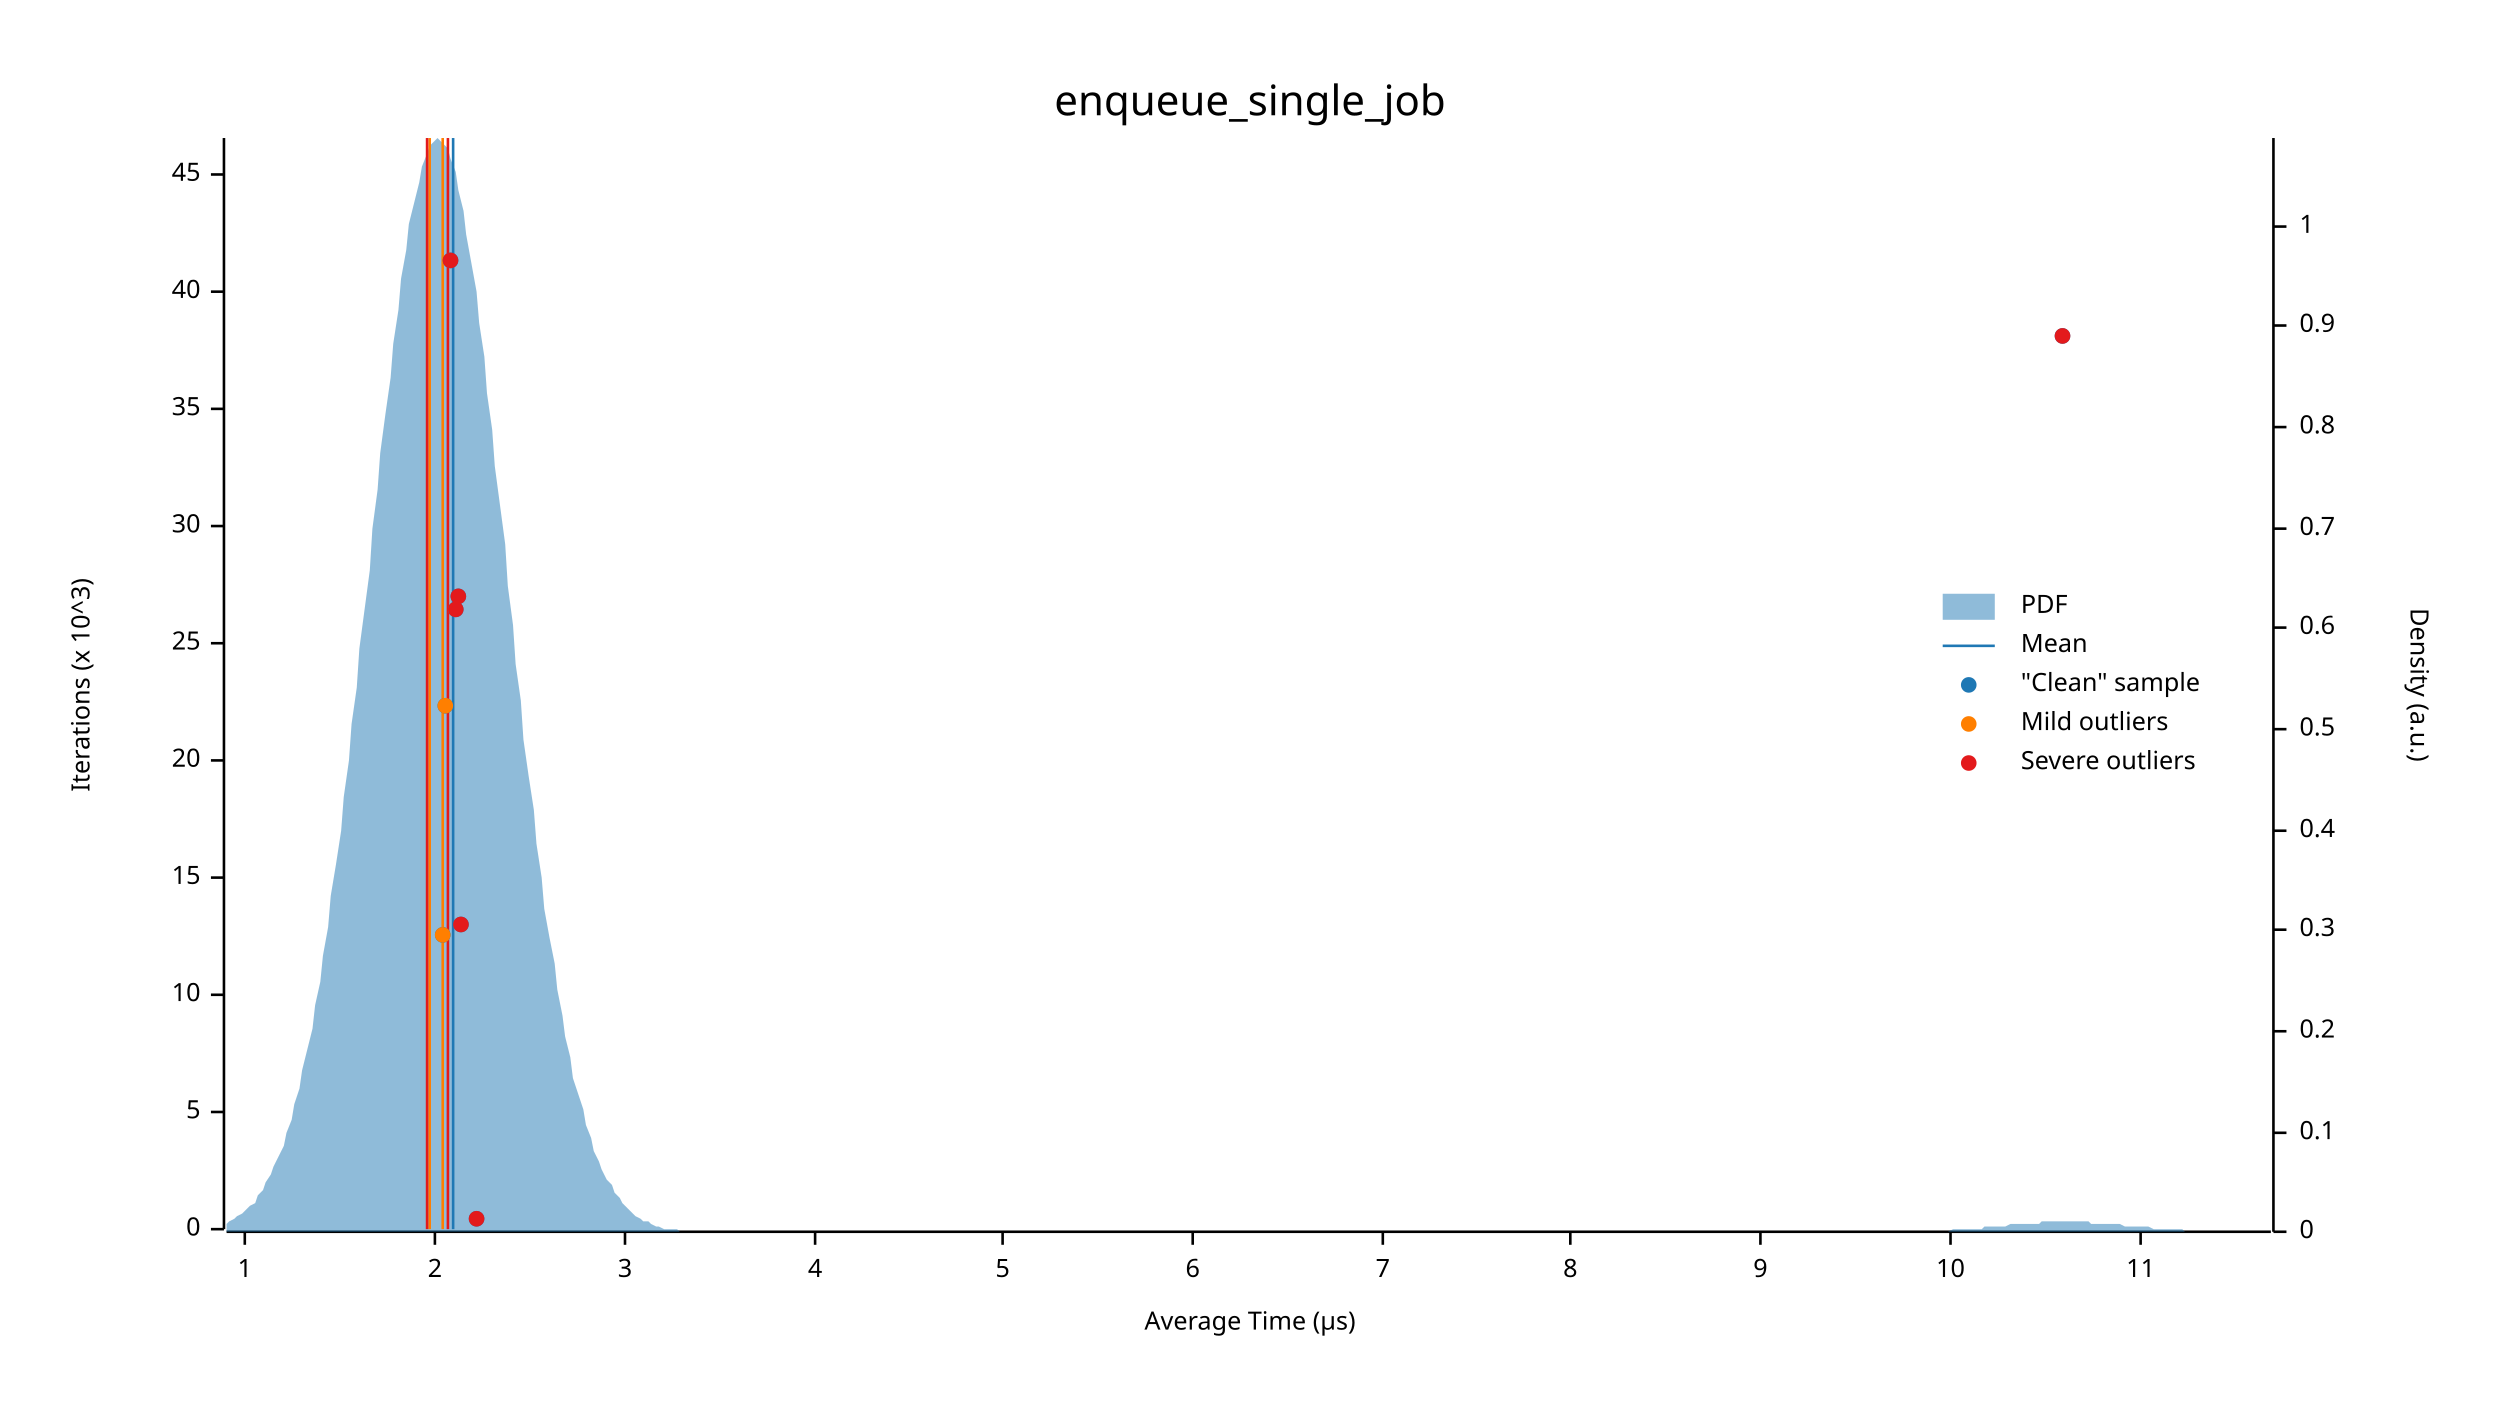
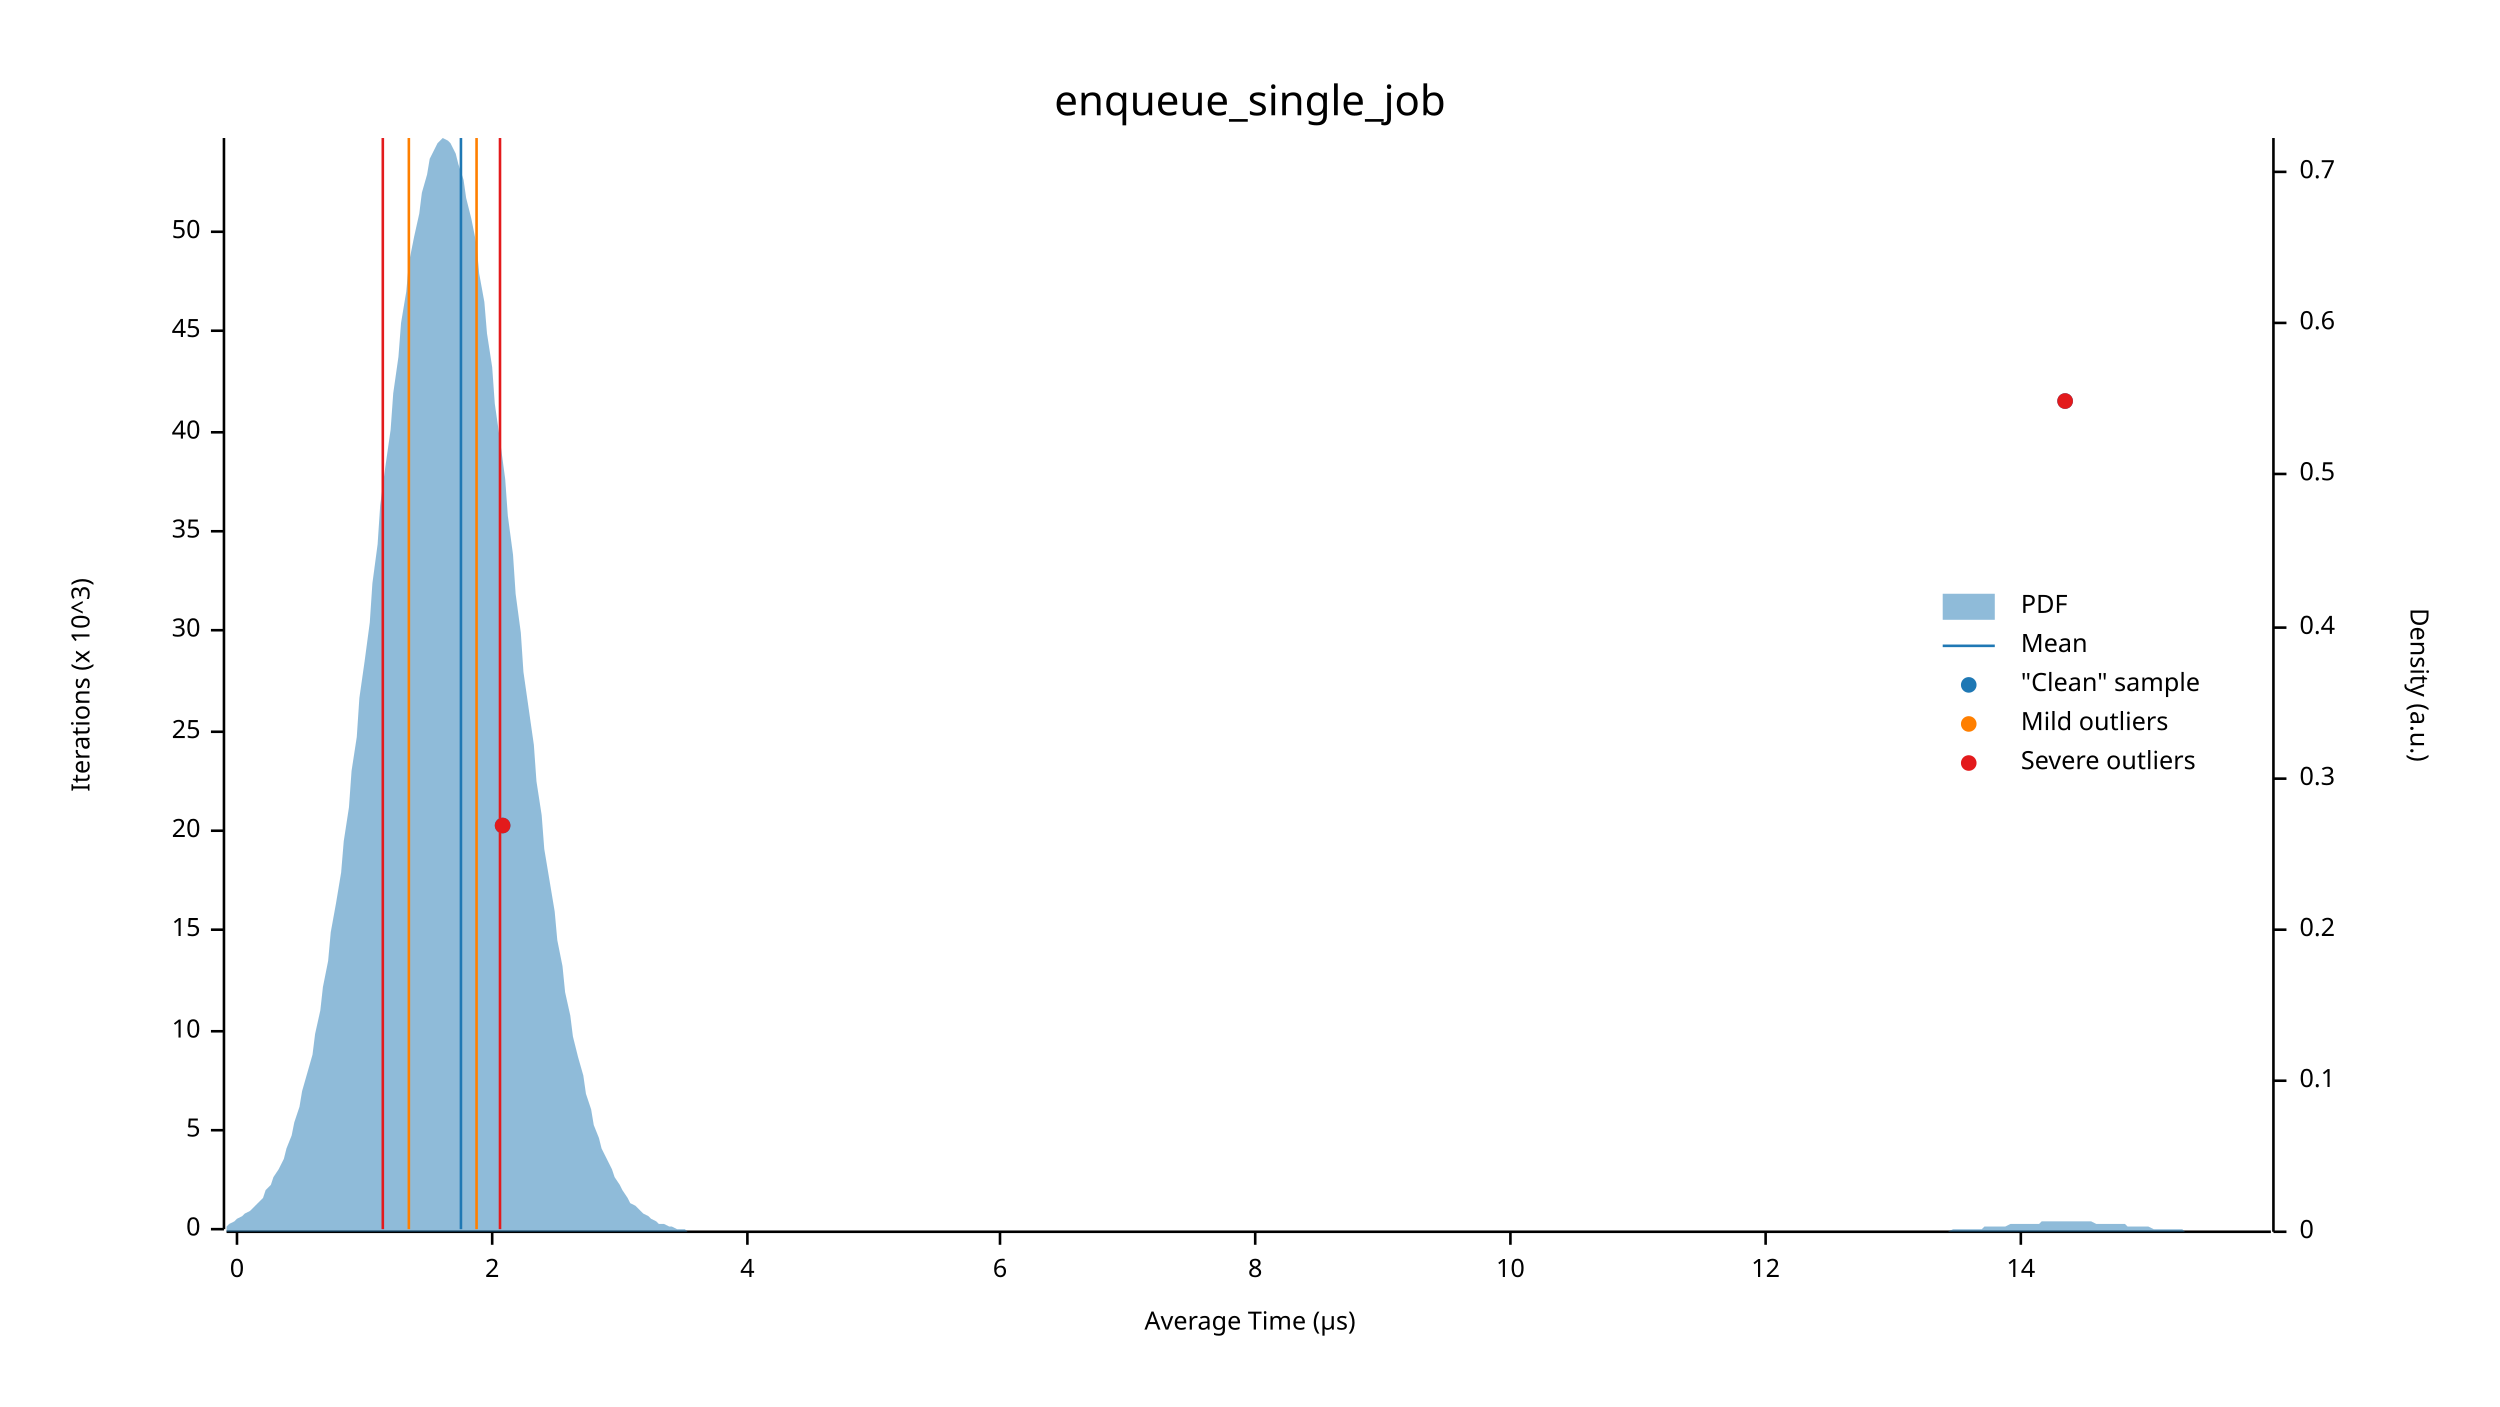
<svg xmlns="http://www.w3.org/2000/svg" width="960" height="540" viewBox="0 0 960 540">
  <text x="480" y="32" dy="0.76em" text-anchor="middle" font-family="sans-serif" font-size="16.129" opacity="1" fill="#000000">
enqueue_single_job
</text>
  <text x="27" y="263" dy="0.76em" text-anchor="middle" font-family="sans-serif" font-size="9.677" opacity="1" fill="#000000" transform="rotate(270, 27, 263)">
Iterations (x 10^3)
</text>
  <text x="480" y="513" dy="-0.5ex" text-anchor="middle" font-family="sans-serif" font-size="9.677" opacity="1" fill="#000000">
Average Time (µs)
</text>
  <polyline fill="none" opacity="1" stroke="#000000" stroke-width="1" points="86,53 86,472 " />
  <text x="77" y="472" dy="0.5ex" text-anchor="end" font-family="sans-serif" font-size="9.677" opacity="1" fill="#000000">
0
</text>
  <polyline fill="none" opacity="1" stroke="#000000" stroke-width="1" points="81,472 86,472 " />
-   <text x="77" y="427" dy="0.5ex" text-anchor="end" font-family="sans-serif" font-size="9.677" opacity="1" fill="#000000">
+   <text x="77" y="434" dy="0.5ex" text-anchor="end" font-family="sans-serif" font-size="9.677" opacity="1" fill="#000000">
5
</text>
-   <polyline fill="none" opacity="1" stroke="#000000" stroke-width="1" points="81,427 86,427 " />
-   <text x="77" y="382" dy="0.5ex" text-anchor="end" font-family="sans-serif" font-size="9.677" opacity="1" fill="#000000">
+   <polyline fill="none" opacity="1" stroke="#000000" stroke-width="1" points="81,434 86,434 " />
+   <text x="77" y="396" dy="0.5ex" text-anchor="end" font-family="sans-serif" font-size="9.677" opacity="1" fill="#000000">
10
</text>
-   <polyline fill="none" opacity="1" stroke="#000000" stroke-width="1" points="81,382 86,382 " />
-   <text x="77" y="337" dy="0.5ex" text-anchor="end" font-family="sans-serif" font-size="9.677" opacity="1" fill="#000000">
+   <polyline fill="none" opacity="1" stroke="#000000" stroke-width="1" points="81,396 86,396 " />
+   <text x="77" y="357" dy="0.5ex" text-anchor="end" font-family="sans-serif" font-size="9.677" opacity="1" fill="#000000">
15
</text>
-   <polyline fill="none" opacity="1" stroke="#000000" stroke-width="1" points="81,337 86,337 " />
-   <text x="77" y="292" dy="0.5ex" text-anchor="end" font-family="sans-serif" font-size="9.677" opacity="1" fill="#000000">
+   <polyline fill="none" opacity="1" stroke="#000000" stroke-width="1" points="81,357 86,357 " />
+   <text x="77" y="319" dy="0.5ex" text-anchor="end" font-family="sans-serif" font-size="9.677" opacity="1" fill="#000000">
20
</text>
-   <polyline fill="none" opacity="1" stroke="#000000" stroke-width="1" points="81,292 86,292 " />
-   <text x="77" y="247" dy="0.5ex" text-anchor="end" font-family="sans-serif" font-size="9.677" opacity="1" fill="#000000">
+   <polyline fill="none" opacity="1" stroke="#000000" stroke-width="1" points="81,319 86,319 " />
+   <text x="77" y="281" dy="0.5ex" text-anchor="end" font-family="sans-serif" font-size="9.677" opacity="1" fill="#000000">
25
</text>
-   <polyline fill="none" opacity="1" stroke="#000000" stroke-width="1" points="81,247 86,247 " />
-   <text x="77" y="202" dy="0.5ex" text-anchor="end" font-family="sans-serif" font-size="9.677" opacity="1" fill="#000000">
+   <polyline fill="none" opacity="1" stroke="#000000" stroke-width="1" points="81,281 86,281 " />
+   <text x="77" y="242" dy="0.5ex" text-anchor="end" font-family="sans-serif" font-size="9.677" opacity="1" fill="#000000">
30
</text>
-   <polyline fill="none" opacity="1" stroke="#000000" stroke-width="1" points="81,202 86,202 " />
-   <text x="77" y="157" dy="0.5ex" text-anchor="end" font-family="sans-serif" font-size="9.677" opacity="1" fill="#000000">
+   <polyline fill="none" opacity="1" stroke="#000000" stroke-width="1" points="81,242 86,242 " />
+   <text x="77" y="204" dy="0.5ex" text-anchor="end" font-family="sans-serif" font-size="9.677" opacity="1" fill="#000000">
35
</text>
-   <polyline fill="none" opacity="1" stroke="#000000" stroke-width="1" points="81,157 86,157 " />
-   <text x="77" y="112" dy="0.5ex" text-anchor="end" font-family="sans-serif" font-size="9.677" opacity="1" fill="#000000">
+   <polyline fill="none" opacity="1" stroke="#000000" stroke-width="1" points="81,204 86,204 " />
+   <text x="77" y="166" dy="0.5ex" text-anchor="end" font-family="sans-serif" font-size="9.677" opacity="1" fill="#000000">
40
</text>
-   <polyline fill="none" opacity="1" stroke="#000000" stroke-width="1" points="81,112 86,112 " />
-   <text x="77" y="67" dy="0.5ex" text-anchor="end" font-family="sans-serif" font-size="9.677" opacity="1" fill="#000000">
+   <polyline fill="none" opacity="1" stroke="#000000" stroke-width="1" points="81,166 86,166 " />
+   <text x="77" y="127" dy="0.5ex" text-anchor="end" font-family="sans-serif" font-size="9.677" opacity="1" fill="#000000">
45
</text>
-   <polyline fill="none" opacity="1" stroke="#000000" stroke-width="1" points="81,67 86,67 " />
+   <polyline fill="none" opacity="1" stroke="#000000" stroke-width="1" points="81,127 86,127 " />
+   <text x="77" y="89" dy="0.5ex" text-anchor="end" font-family="sans-serif" font-size="9.677" opacity="1" fill="#000000">
+ 50
+ </text>
+   <polyline fill="none" opacity="1" stroke="#000000" stroke-width="1" points="81,89 86,89 " />
  <polyline fill="none" opacity="1" stroke="#000000" stroke-width="1" points="87,473 872,473 " />
-   <text x="94" y="483" dy="0.76em" text-anchor="middle" font-family="sans-serif" font-size="9.677" opacity="1" fill="#000000">
- 1
+   <text x="91" y="483" dy="0.76em" text-anchor="middle" font-family="sans-serif" font-size="9.677" opacity="1" fill="#000000">
+ 0
</text>
-   <polyline fill="none" opacity="1" stroke="#000000" stroke-width="1" points="94,473 94,478 " />
-   <text x="167" y="483" dy="0.76em" text-anchor="middle" font-family="sans-serif" font-size="9.677" opacity="1" fill="#000000">
+   <polyline fill="none" opacity="1" stroke="#000000" stroke-width="1" points="91,473 91,478 " />
+   <text x="189" y="483" dy="0.76em" text-anchor="middle" font-family="sans-serif" font-size="9.677" opacity="1" fill="#000000">
2
</text>
-   <polyline fill="none" opacity="1" stroke="#000000" stroke-width="1" points="167,473 167,478 " />
-   <text x="240" y="483" dy="0.76em" text-anchor="middle" font-family="sans-serif" font-size="9.677" opacity="1" fill="#000000">
- 3
- </text>
-   <polyline fill="none" opacity="1" stroke="#000000" stroke-width="1" points="240,473 240,478 " />
-   <text x="313" y="483" dy="0.76em" text-anchor="middle" font-family="sans-serif" font-size="9.677" opacity="1" fill="#000000">
+   <polyline fill="none" opacity="1" stroke="#000000" stroke-width="1" points="189,473 189,478 " />
+   <text x="287" y="483" dy="0.76em" text-anchor="middle" font-family="sans-serif" font-size="9.677" opacity="1" fill="#000000">
4
</text>
-   <polyline fill="none" opacity="1" stroke="#000000" stroke-width="1" points="313,473 313,478 " />
-   <text x="385" y="483" dy="0.76em" text-anchor="middle" font-family="sans-serif" font-size="9.677" opacity="1" fill="#000000">
- 5
- </text>
-   <polyline fill="none" opacity="1" stroke="#000000" stroke-width="1" points="385,473 385,478 " />
-   <text x="458" y="483" dy="0.76em" text-anchor="middle" font-family="sans-serif" font-size="9.677" opacity="1" fill="#000000">
+   <polyline fill="none" opacity="1" stroke="#000000" stroke-width="1" points="287,473 287,478 " />
+   <text x="384" y="483" dy="0.76em" text-anchor="middle" font-family="sans-serif" font-size="9.677" opacity="1" fill="#000000">
6
</text>
-   <polyline fill="none" opacity="1" stroke="#000000" stroke-width="1" points="458,473 458,478 " />
-   <text x="531" y="483" dy="0.76em" text-anchor="middle" font-family="sans-serif" font-size="9.677" opacity="1" fill="#000000">
- 7
- </text>
-   <polyline fill="none" opacity="1" stroke="#000000" stroke-width="1" points="531,473 531,478 " />
-   <text x="603" y="483" dy="0.76em" text-anchor="middle" font-family="sans-serif" font-size="9.677" opacity="1" fill="#000000">
+   <polyline fill="none" opacity="1" stroke="#000000" stroke-width="1" points="384,473 384,478 " />
+   <text x="482" y="483" dy="0.76em" text-anchor="middle" font-family="sans-serif" font-size="9.677" opacity="1" fill="#000000">
8
</text>
-   <polyline fill="none" opacity="1" stroke="#000000" stroke-width="1" points="603,473 603,478 " />
-   <text x="676" y="483" dy="0.76em" text-anchor="middle" font-family="sans-serif" font-size="9.677" opacity="1" fill="#000000">
- 9
- </text>
-   <polyline fill="none" opacity="1" stroke="#000000" stroke-width="1" points="676,473 676,478 " />
-   <text x="749" y="483" dy="0.76em" text-anchor="middle" font-family="sans-serif" font-size="9.677" opacity="1" fill="#000000">
+   <polyline fill="none" opacity="1" stroke="#000000" stroke-width="1" points="482,473 482,478 " />
+   <text x="580" y="483" dy="0.76em" text-anchor="middle" font-family="sans-serif" font-size="9.677" opacity="1" fill="#000000">
10
</text>
-   <polyline fill="none" opacity="1" stroke="#000000" stroke-width="1" points="749,473 749,478 " />
-   <text x="822" y="483" dy="0.76em" text-anchor="middle" font-family="sans-serif" font-size="9.677" opacity="1" fill="#000000">
- 11
+   <polyline fill="none" opacity="1" stroke="#000000" stroke-width="1" points="580,473 580,478 " />
+   <text x="678" y="483" dy="0.76em" text-anchor="middle" font-family="sans-serif" font-size="9.677" opacity="1" fill="#000000">
+ 12
</text>
-   <polyline fill="none" opacity="1" stroke="#000000" stroke-width="1" points="822,473 822,478 " />
+   <polyline fill="none" opacity="1" stroke="#000000" stroke-width="1" points="678,473 678,478 " />
+   <text x="776" y="483" dy="0.76em" text-anchor="middle" font-family="sans-serif" font-size="9.677" opacity="1" fill="#000000">
+ 14
+ </text>
+   <polyline fill="none" opacity="1" stroke="#000000" stroke-width="1" points="776,473 776,478 " />
  <text x="933" y="263" dy="0.76em" text-anchor="middle" font-family="sans-serif" font-size="9.677" opacity="1" fill="#000000" transform="rotate(90, 933, 263)">
Density (a.u.)
</text>
  <polyline fill="none" opacity="1" stroke="#000000" stroke-width="1" points="873,53 873,473 " />
  <text x="883" y="473" dy="0.5ex" text-anchor="start" font-family="sans-serif" font-size="9.677" opacity="1" fill="#000000">
0
</text>
  <polyline fill="none" opacity="1" stroke="#000000" stroke-width="1" points="873,473 878,473 " />
-   <text x="883" y="435" dy="0.5ex" text-anchor="start" font-family="sans-serif" font-size="9.677" opacity="1" fill="#000000">
+   <text x="883" y="415" dy="0.5ex" text-anchor="start" font-family="sans-serif" font-size="9.677" opacity="1" fill="#000000">
0.1
</text>
-   <polyline fill="none" opacity="1" stroke="#000000" stroke-width="1" points="873,435 878,435 " />
-   <text x="883" y="396" dy="0.5ex" text-anchor="start" font-family="sans-serif" font-size="9.677" opacity="1" fill="#000000">
+   <polyline fill="none" opacity="1" stroke="#000000" stroke-width="1" points="873,415 878,415 " />
+   <text x="883" y="357" dy="0.5ex" text-anchor="start" font-family="sans-serif" font-size="9.677" opacity="1" fill="#000000">
0.2
</text>
-   <polyline fill="none" opacity="1" stroke="#000000" stroke-width="1" points="873,396 878,396 " />
-   <text x="883" y="357" dy="0.5ex" text-anchor="start" font-family="sans-serif" font-size="9.677" opacity="1" fill="#000000">
+   <polyline fill="none" opacity="1" stroke="#000000" stroke-width="1" points="873,357 878,357 " />
+   <text x="883" y="299" dy="0.5ex" text-anchor="start" font-family="sans-serif" font-size="9.677" opacity="1" fill="#000000">
0.3
</text>
-   <polyline fill="none" opacity="1" stroke="#000000" stroke-width="1" points="873,357 878,357 " />
-   <text x="883" y="319" dy="0.5ex" text-anchor="start" font-family="sans-serif" font-size="9.677" opacity="1" fill="#000000">
+   <polyline fill="none" opacity="1" stroke="#000000" stroke-width="1" points="873,299 878,299 " />
+   <text x="883" y="241" dy="0.5ex" text-anchor="start" font-family="sans-serif" font-size="9.677" opacity="1" fill="#000000">
0.4
</text>
-   <polyline fill="none" opacity="1" stroke="#000000" stroke-width="1" points="873,319 878,319 " />
-   <text x="883" y="280" dy="0.5ex" text-anchor="start" font-family="sans-serif" font-size="9.677" opacity="1" fill="#000000">
+   <polyline fill="none" opacity="1" stroke="#000000" stroke-width="1" points="873,241 878,241 " />
+   <text x="883" y="182" dy="0.5ex" text-anchor="start" font-family="sans-serif" font-size="9.677" opacity="1" fill="#000000">
0.5
</text>
-   <polyline fill="none" opacity="1" stroke="#000000" stroke-width="1" points="873,280 878,280 " />
-   <text x="883" y="241" dy="0.5ex" text-anchor="start" font-family="sans-serif" font-size="9.677" opacity="1" fill="#000000">
+   <polyline fill="none" opacity="1" stroke="#000000" stroke-width="1" points="873,182 878,182 " />
+   <text x="883" y="124" dy="0.5ex" text-anchor="start" font-family="sans-serif" font-size="9.677" opacity="1" fill="#000000">
0.6
</text>
-   <polyline fill="none" opacity="1" stroke="#000000" stroke-width="1" points="873,241 878,241 " />
-   <text x="883" y="203" dy="0.5ex" text-anchor="start" font-family="sans-serif" font-size="9.677" opacity="1" fill="#000000">
+   <polyline fill="none" opacity="1" stroke="#000000" stroke-width="1" points="873,124 878,124 " />
+   <text x="883" y="66" dy="0.5ex" text-anchor="start" font-family="sans-serif" font-size="9.677" opacity="1" fill="#000000">
0.7
</text>
-   <polyline fill="none" opacity="1" stroke="#000000" stroke-width="1" points="873,203 878,203 " />
-   <text x="883" y="164" dy="0.5ex" text-anchor="start" font-family="sans-serif" font-size="9.677" opacity="1" fill="#000000">
- 0.8
- </text>
-   <polyline fill="none" opacity="1" stroke="#000000" stroke-width="1" points="873,164 878,164 " />
-   <text x="883" y="125" dy="0.5ex" text-anchor="start" font-family="sans-serif" font-size="9.677" opacity="1" fill="#000000">
- 0.9
- </text>
-   <polyline fill="none" opacity="1" stroke="#000000" stroke-width="1" points="873,125 878,125 " />
-   <text x="883" y="87" dy="0.5ex" text-anchor="start" font-family="sans-serif" font-size="9.677" opacity="1" fill="#000000">
- 1
- </text>
-   <polyline fill="none" opacity="1" stroke="#000000" stroke-width="1" points="873,87 878,87 " />
-   <polygon opacity="0.5" fill="#1F78B4" points="87,470 88,469 90,468 91,467 93,466 94,465 96,463 98,462 99,459 101,457 102,454 104,451 105,448 107,444 109,440 110,435 112,430 113,424 115,418 116,411 118,403 120,395 121,386 123,377 124,367 126,356 127,344 129,332 131,319 132,306 134,292 135,278 137,264 138,249 140,234 142,219 143,203 145,188 146,174 148,159 150,145 151,132 153,119 154,107 156,96 157,86 159,78 161,70 162,64 164,59 165,56 167,54 168,53 170,55 172,57 173,61 175,66 176,73 178,81 179,90 181,101 183,112 184,124 186,137 187,151 189,165 190,179 192,194 194,209 195,225 197,240 198,255 200,269 201,284 203,298 205,311 206,324 208,337 209,349 211,360 213,370 214,380 216,390 217,398 219,406 220,414 222,420 224,426 225,432 227,437 228,442 230,446 231,449 233,453 235,455 236,458 238,460 239,462 241,464 242,465 244,467 246,468 247,469 249,469 250,470 252,471 253,471 255,472 257,472 258,472 260,472 261,473 263,473 264,473 266,473 268,473 269,473 271,473 272,473 274,473 276,473 277,473 279,473 280,473 282,473 283,473 285,473 287,473 288,473 290,473 291,473 293,473 294,473 296,473 298,473 299,473 301,473 302,473 304,473 305,473 307,473 309,473 310,473 312,473 313,473 315,473 316,473 318,473 320,473 321,473 323,473 324,473 326,473 327,473 329,473 331,473 332,473 334,473 335,473 337,473 339,473 340,473 342,473 343,473 345,473 346,473 348,473 350,473 351,473 353,473 354,473 356,473 357,473 359,473 361,473 362,473 364,473 365,473 367,473 368,473 370,473 372,473 373,473 375,473 376,473 378,473 379,473 381,473 383,473 384,473 386,473 387,473 389,473 391,473 392,473 394,473 395,473 397,473 398,473 400,473 402,473 403,473 405,473 406,473 408,473 409,473 411,473 413,473 414,473 416,473 417,473 419,473 420,473 422,473 424,473 425,473 427,473 428,473 430,473 431,473 433,473 435,473 436,473 438,473 439,473 441,473 442,473 444,473 446,473 447,473 449,473 450,473 452,473 454,473 455,473 457,473 458,473 460,473 461,473 463,473 465,473 466,473 468,473 469,473 471,473 472,473 474,473 476,473 477,473 479,473 480,473 482,473 483,473 485,473 487,473 488,473 490,473 491,473 493,473 494,473 496,473 498,473 499,473 501,473 502,473 504,473 505,473 507,473 509,473 510,473 512,473 513,473 515,473 517,473 518,473 520,473 521,473 523,473 524,473 526,473 528,473 529,473 531,473 532,473 534,473 535,473 537,473 539,473 540,473 542,473 543,473 545,473 546,473 548,473 550,473 551,473 553,473 554,473 556,473 557,473 559,473 561,473 562,473 564,473 565,473 567,473 568,473 570,473 572,473 573,473 575,473 576,473 578,473 580,473 581,473 583,473 584,473 586,473 587,473 589,473 591,473 592,473 594,473 595,473 597,473 598,473 600,473 602,473 603,473 605,473 606,473 608,473 609,473 611,473 613,473 614,473 616,473 617,473 619,473 620,473 622,473 624,473 625,473 627,473 628,473 630,473 632,473 633,473 635,473 636,473 638,473 639,473 641,473 643,473 644,473 646,473 647,473 649,473 650,473 652,473 654,473 655,473 657,473 658,473 660,473 661,473 663,473 665,473 666,473 668,473 669,473 671,473 672,473 674,473 676,473 677,473 679,473 680,473 682,473 683,473 685,473 687,473 688,473 690,473 691,473 693,473 695,473 696,473 698,473 699,473 701,473 702,473 704,473 706,473 707,473 709,473 710,473 712,473 713,473 715,473 717,473 718,473 720,473 721,473 723,473 724,473 726,473 728,473 729,473 731,473 732,473 734,473 735,473 737,473 739,473 740,473 742,473 743,473 745,473 746,473 748,473 750,472 751,472 753,472 754,472 756,472 758,472 759,472 761,472 762,471 764,471 765,471 767,471 769,471 770,471 772,470 773,470 775,470 776,470 778,470 780,470 781,470 783,470 784,469 786,469 787,469 789,469 791,469 792,469 794,469 795,469 797,469 798,469 800,469 802,469 803,470 805,470 806,470 808,470 809,470 811,470 813,470 814,470 816,471 817,471 819,471 821,471 822,471 824,471 825,471 827,472 828,472 830,472 832,472 833,472 835,472 836,472 838,472 839,473 841,473 843,473 844,473 846,473 847,473 849,473 850,473 852,473 854,473 855,473 857,473 858,473 860,473 861,473 863,473 865,473 866,473 868,473 869,473 871,473 873,473 873,473 87,473 " />
-   <polyline fill="none" opacity="1" stroke="#1F78B4" stroke-width="1" points="174,472 174,53 " />
-   <polyline fill="none" opacity="1" stroke="#FF7F00" stroke-width="1" points="165,472 165,53 " />
-   <polyline fill="none" opacity="1" stroke="#FF7F00" stroke-width="1" points="170,472 170,53 " />
-   <polyline fill="none" opacity="1" stroke="#E31A1C" stroke-width="1" points="164,472 164,53 " />
-   <polyline fill="none" opacity="1" stroke="#E31A1C" stroke-width="1" points="172,472 172,53 " />
-   <circle cx="183" cy="468" r="3" opacity="1" fill="#1F78B4" stroke="none" stroke-width="1" />
-   <circle cx="170" cy="359" r="3" opacity="1" fill="#1F78B4" stroke="none" stroke-width="1" />
-   <circle cx="177" cy="355" r="3" opacity="1" fill="#1F78B4" stroke="none" stroke-width="1" />
-   <circle cx="171" cy="271" r="3" opacity="1" fill="#1F78B4" stroke="none" stroke-width="1" />
-   <circle cx="175" cy="234" r="3" opacity="1" fill="#1F78B4" stroke="none" stroke-width="1" />
-   <circle cx="176" cy="229" r="3" opacity="1" fill="#1F78B4" stroke="none" stroke-width="1" />
-   <circle cx="792" cy="129" r="3" opacity="1" fill="#1F78B4" stroke="none" stroke-width="1" />
-   <circle cx="173" cy="100" r="3" opacity="1" fill="#1F78B4" stroke="none" stroke-width="1" />
-   <circle cx="170" cy="359" r="3" opacity="1" fill="#FF7F00" stroke="none" stroke-width="1" />
-   <circle cx="171" cy="271" r="3" opacity="1" fill="#FF7F00" stroke="none" stroke-width="1" />
-   <circle cx="183" cy="468" r="3" opacity="1" fill="#E31A1C" stroke="none" stroke-width="1" />
-   <circle cx="177" cy="355" r="3" opacity="1" fill="#E31A1C" stroke="none" stroke-width="1" />
-   <circle cx="175" cy="234" r="3" opacity="1" fill="#E31A1C" stroke="none" stroke-width="1" />
-   <circle cx="176" cy="229" r="3" opacity="1" fill="#E31A1C" stroke="none" stroke-width="1" />
-   <circle cx="792" cy="129" r="3" opacity="1" fill="#E31A1C" stroke="none" stroke-width="1" />
-   <circle cx="173" cy="100" r="3" opacity="1" fill="#E31A1C" stroke="none" stroke-width="1" />
+   <polyline fill="none" opacity="1" stroke="#000000" stroke-width="1" points="873,66 878,66 " />
+   <polygon opacity="0.5" fill="#1F78B4" points="87,471 88,470 90,469 91,468 93,467 94,466 96,465 98,463 99,462 101,460 102,457 104,455 105,452 107,449 109,445 110,441 112,436 113,431 115,425 116,419 118,412 120,405 121,397 123,388 124,379 126,369 127,358 129,347 131,335 132,323 134,310 135,296 137,283 138,268 140,254 142,239 143,224 145,209 146,194 148,179 150,165 151,151 153,137 154,124 156,112 157,101 159,91 161,82 162,74 164,67 165,61 167,57 168,55 170,53 172,54 173,55 175,59 176,63 178,69 179,76 181,84 183,94 184,105 186,116 187,128 189,141 190,155 192,169 194,184 195,198 197,213 198,228 200,243 201,258 203,272 205,286 206,300 208,313 209,326 211,338 213,350 214,361 216,371 217,381 219,390 220,398 222,406 224,413 225,420 227,426 228,432 230,437 231,441 233,445 235,449 236,452 238,455 239,457 241,460 242,462 244,463 246,465 247,466 249,467 250,468 252,469 253,470 255,470 257,471 258,471 260,472 261,472 263,472 264,473 266,473 268,473 269,473 271,473 272,473 274,473 276,473 277,473 279,473 280,473 282,473 283,473 285,473 287,473 288,473 290,473 291,473 293,473 294,473 296,473 298,473 299,473 301,473 302,473 304,473 305,473 307,473 309,473 310,473 312,473 313,473 315,473 316,473 318,473 320,473 321,473 323,473 324,473 326,473 327,473 329,473 331,473 332,473 334,473 335,473 337,473 339,473 340,473 342,473 343,473 345,473 346,473 348,473 350,473 351,473 353,473 354,473 356,473 357,473 359,473 361,473 362,473 364,473 365,473 367,473 368,473 370,473 372,473 373,473 375,473 376,473 378,473 379,473 381,473 383,473 384,473 386,473 387,473 389,473 391,473 392,473 394,473 395,473 397,473 398,473 400,473 402,473 403,473 405,473 406,473 408,473 409,473 411,473 413,473 414,473 416,473 417,473 419,473 420,473 422,473 424,473 425,473 427,473 428,473 430,473 431,473 433,473 435,473 436,473 438,473 439,473 441,473 442,473 444,473 446,473 447,473 449,473 450,473 452,473 454,473 455,473 457,473 458,473 460,473 461,473 463,473 465,473 466,473 468,473 469,473 471,473 472,473 474,473 476,473 477,473 479,473 480,473 482,473 483,473 485,473 487,473 488,473 490,473 491,473 493,473 494,473 496,473 498,473 499,473 501,473 502,473 504,473 505,473 507,473 509,473 510,473 512,473 513,473 515,473 517,473 518,473 520,473 521,473 523,473 524,473 526,473 528,473 529,473 531,473 532,473 534,473 535,473 537,473 539,473 540,473 542,473 543,473 545,473 546,473 548,473 550,473 551,473 553,473 554,473 556,473 557,473 559,473 561,473 562,473 564,473 565,473 567,473 568,473 570,473 572,473 573,473 575,473 576,473 578,473 580,473 581,473 583,473 584,473 586,473 587,473 589,473 591,473 592,473 594,473 595,473 597,473 598,473 600,473 602,473 603,473 605,473 606,473 608,473 609,473 611,473 613,473 614,473 616,473 617,473 619,473 620,473 622,473 624,473 625,473 627,473 628,473 630,473 632,473 633,473 635,473 636,473 638,473 639,473 641,473 643,473 644,473 646,473 647,473 649,473 650,473 652,473 654,473 655,473 657,473 658,473 660,473 661,473 663,473 665,473 666,473 668,473 669,473 671,473 672,473 674,473 676,473 677,473 679,473 680,473 682,473 683,473 685,473 687,473 688,473 690,473 691,473 693,473 695,473 696,473 698,473 699,473 701,473 702,473 704,473 706,473 707,473 709,473 710,473 712,473 713,473 715,473 717,473 718,473 720,473 721,473 723,473 724,473 726,473 728,473 729,473 731,473 732,473 734,473 735,473 737,473 739,473 740,473 742,473 743,473 745,473 746,473 748,473 750,472 751,472 753,472 754,472 756,472 758,472 759,472 761,472 762,471 764,471 765,471 767,471 769,471 770,471 772,470 773,470 775,470 776,470 778,470 780,470 781,470 783,470 784,469 786,469 787,469 789,469 791,469 792,469 794,469 795,469 797,469 798,469 800,469 802,469 803,469 805,470 806,470 808,470 809,470 811,470 813,470 814,470 816,470 817,471 819,471 821,471 822,471 824,471 825,471 827,472 828,472 830,472 832,472 833,472 835,472 836,472 838,472 839,473 841,473 843,473 844,473 846,473 847,473 849,473 850,473 852,473 854,473 855,473 857,473 858,473 860,473 861,473 863,473 865,473 866,473 868,473 869,473 871,473 873,473 873,473 87,473 " />
+   <polyline fill="none" opacity="1" stroke="#1F78B4" stroke-width="1" points="177,472 177,53 " />
+   <polyline fill="none" opacity="1" stroke="#FF7F00" stroke-width="1" points="157,472 157,53 " />
+   <polyline fill="none" opacity="1" stroke="#FF7F00" stroke-width="1" points="183,472 183,53 " />
+   <polyline fill="none" opacity="1" stroke="#E31A1C" stroke-width="1" points="147,472 147,53 " />
+   <polyline fill="none" opacity="1" stroke="#E31A1C" stroke-width="1" points="192,472 192,53 " />
+   <circle cx="193" cy="317" r="3" opacity="1" fill="#1F78B4" stroke="none" stroke-width="1" />
+   <circle cx="793" cy="154" r="3" opacity="1" fill="#1F78B4" stroke="none" stroke-width="1" />
+   <circle cx="193" cy="317" r="3" opacity="1" fill="#E31A1C" stroke="none" stroke-width="1" />
+   <circle cx="793" cy="154" r="3" opacity="1" fill="#E31A1C" stroke="none" stroke-width="1" />
  <text x="776" y="228" dy="0.76em" text-anchor="start" font-family="sans-serif" font-size="9.677" opacity="1" fill="#000000">
PDF
</text>
  <text x="776" y="243" dy="0.76em" text-anchor="start" font-family="sans-serif" font-size="9.677" opacity="1" fill="#000000">
Mean
</text>
  <text x="776" y="258" dy="0.76em" text-anchor="start" font-family="sans-serif" font-size="9.677" opacity="1" fill="#000000">
"Clean" sample
</text>
  <text x="776" y="273" dy="0.76em" text-anchor="start" font-family="sans-serif" font-size="9.677" opacity="1" fill="#000000">
Mild outliers
</text>
  <text x="776" y="288" dy="0.76em" text-anchor="start" font-family="sans-serif" font-size="9.677" opacity="1" fill="#000000">
Severe outliers
</text>
  <rect x="746" y="228" width="20" height="10" opacity="0.5" fill="#1F78B4" stroke="none" />
  <polyline fill="none" opacity="1" stroke="#1F78B4" stroke-width="1" points="746,248 766,248 " />
  <circle cx="756" cy="263" r="3" opacity="1" fill="#1F78B4" stroke="none" stroke-width="1" />
  <circle cx="756" cy="278" r="3" opacity="1" fill="#FF7F00" stroke="none" stroke-width="1" />
  <circle cx="756" cy="293" r="3" opacity="1" fill="#E31A1C" stroke="none" stroke-width="1" />
</svg>
